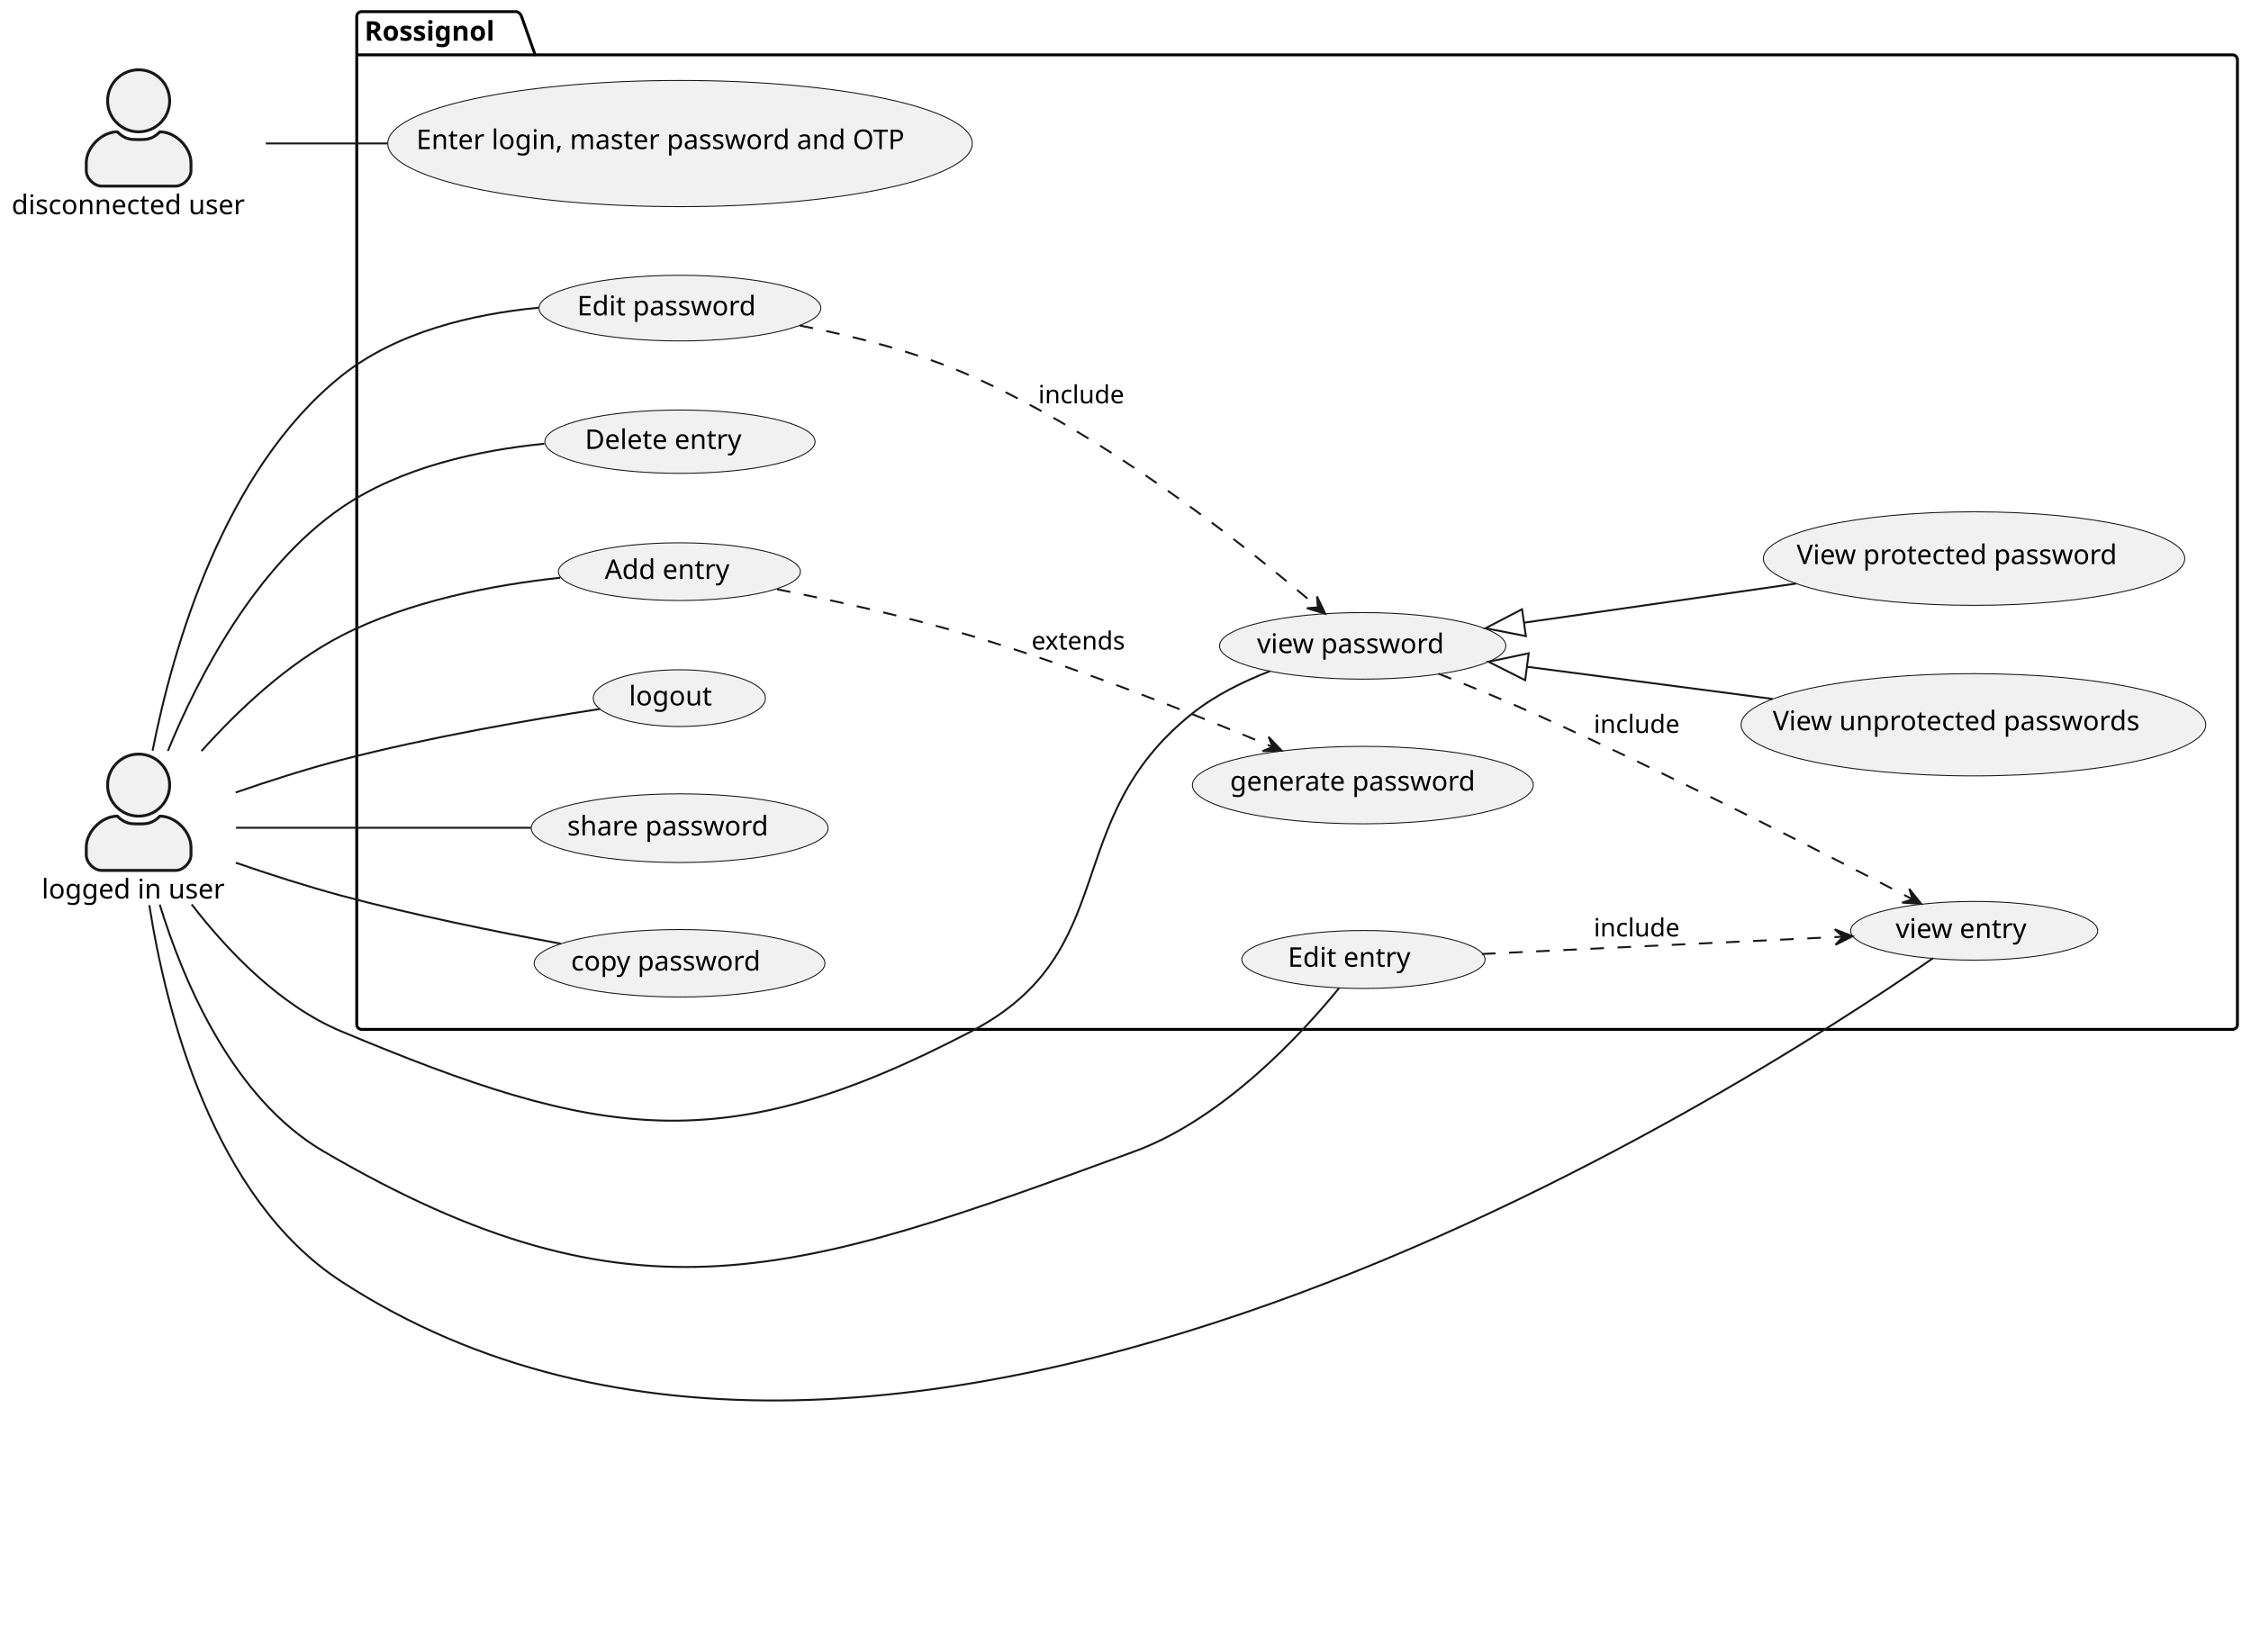
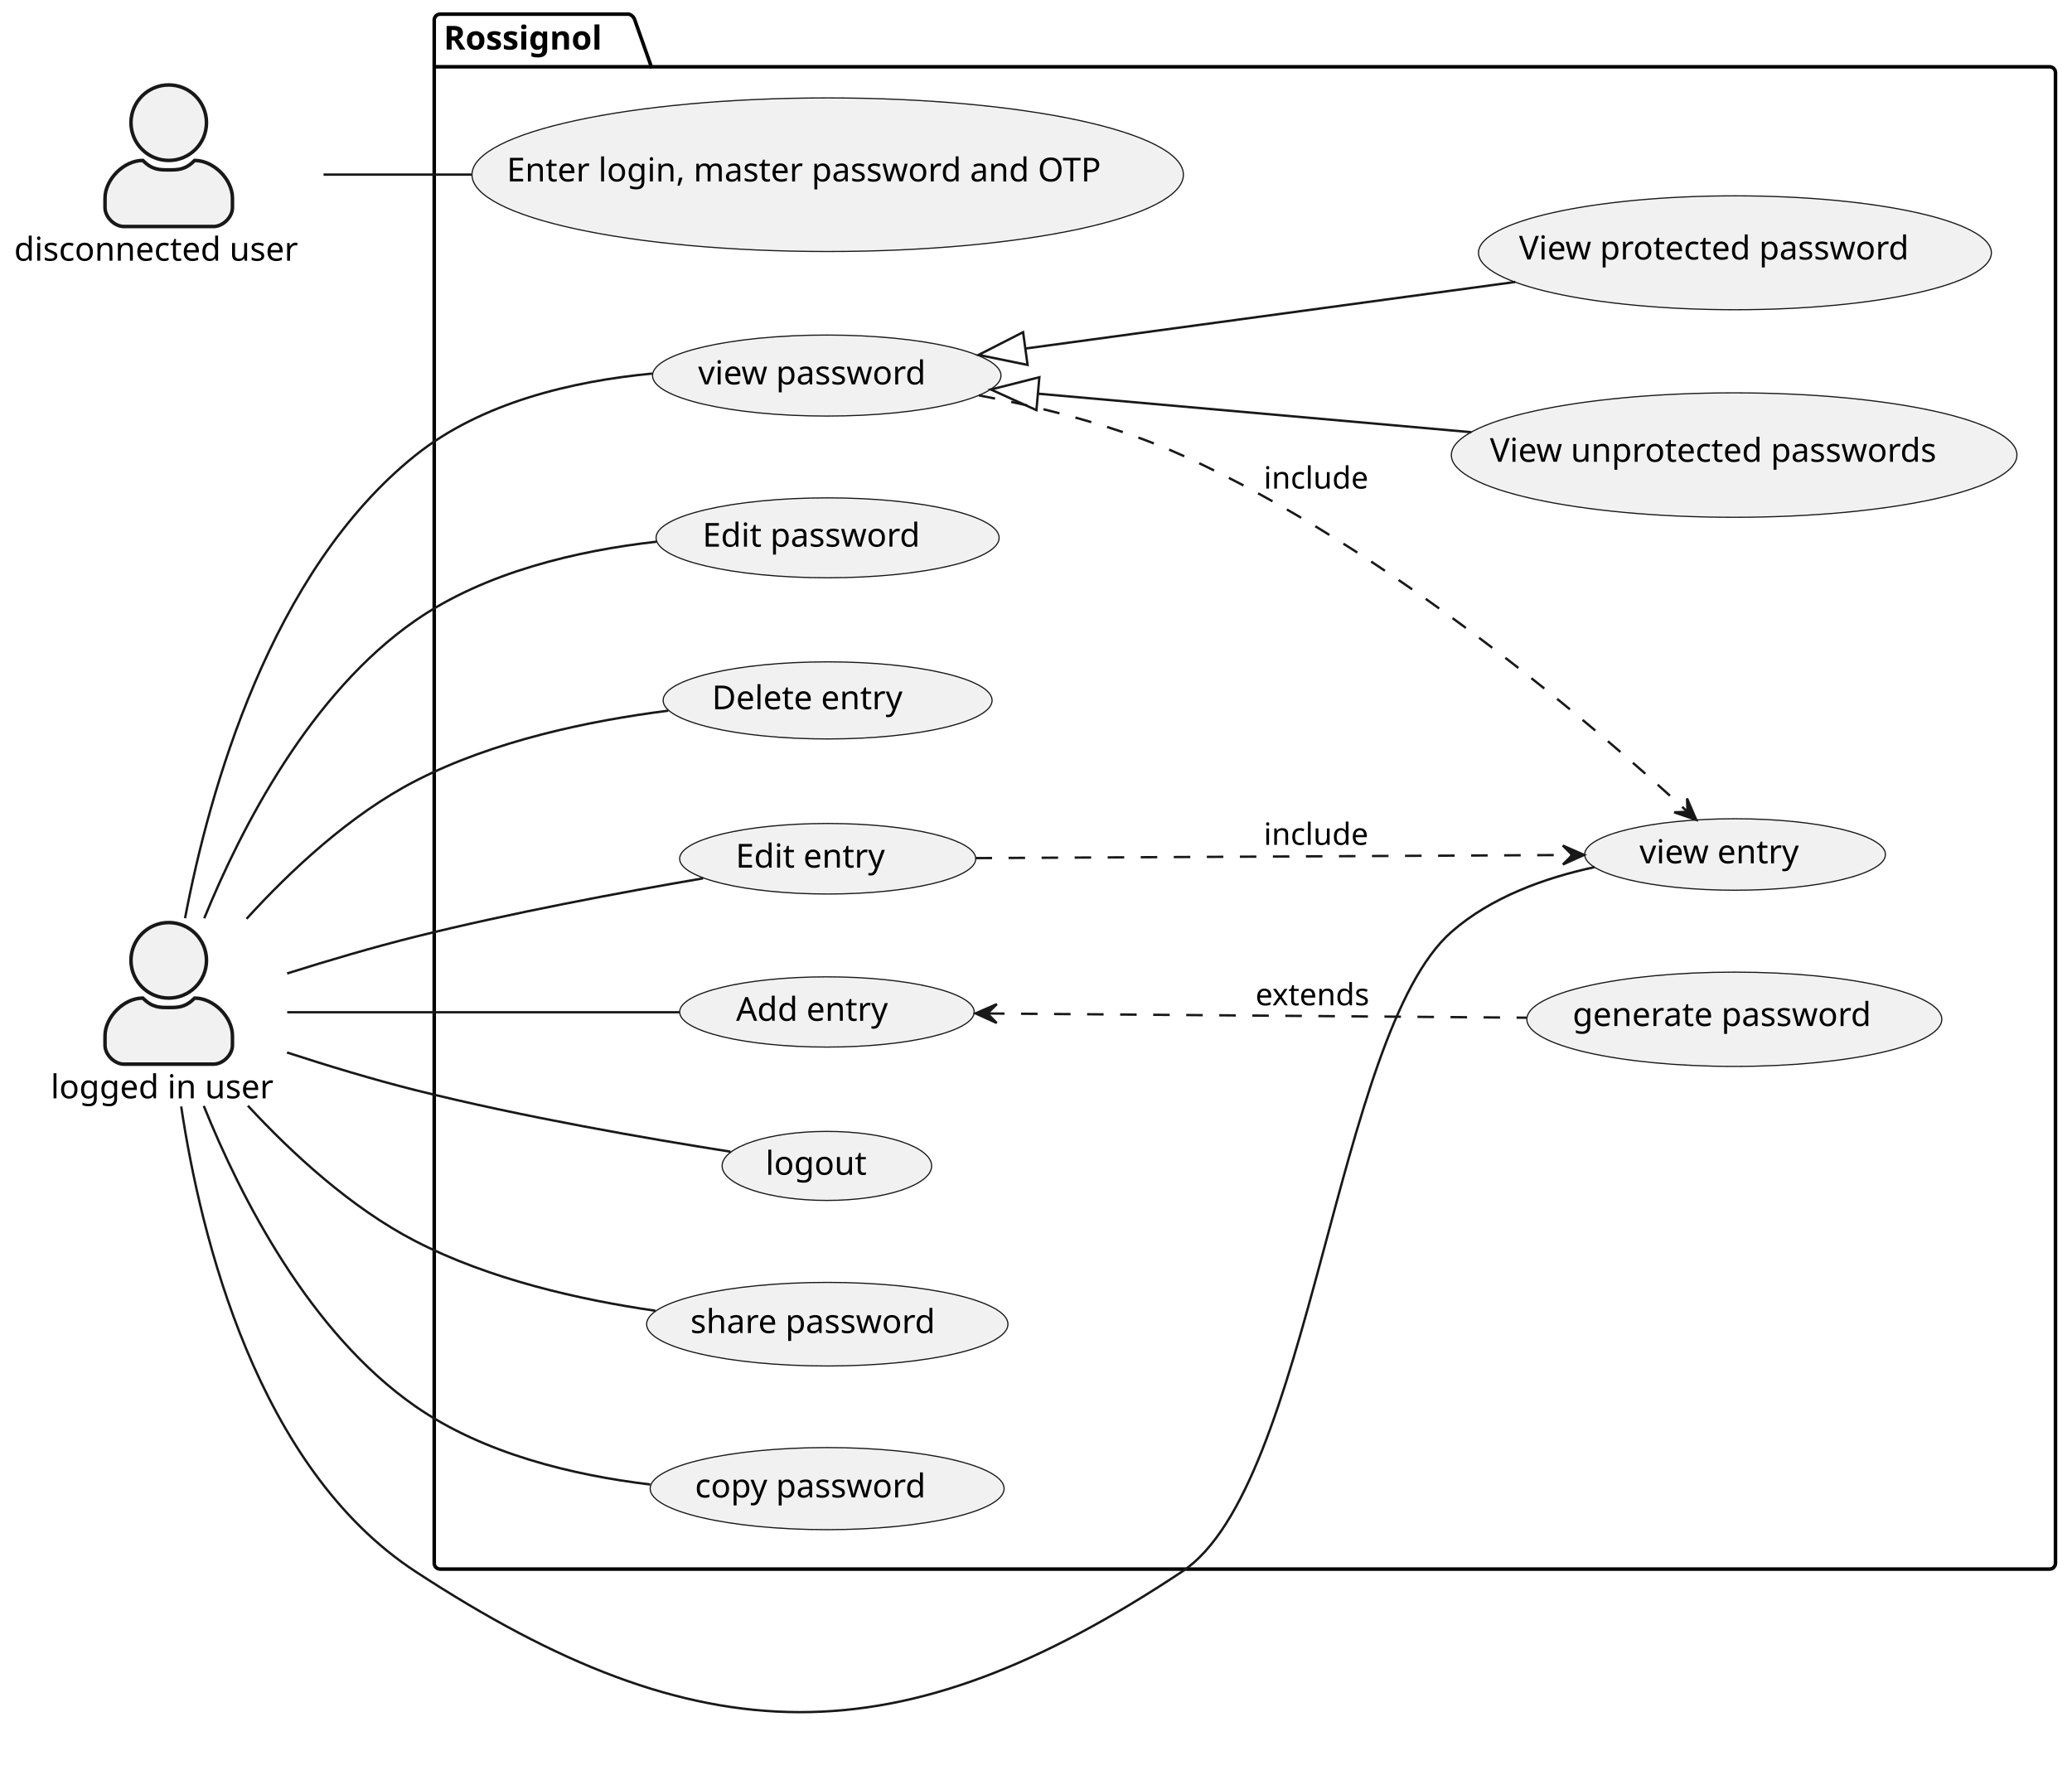
- <svg xmlns="http://www.w3.org/2000/svg" contentStyleType="text/css" height="852px" preserveAspectRatio="none" style="width:1161px;height:852px;background:#FFFFFF;" version="1.1" viewBox="0 0 1161 852" width="1161px" zoomAndPan="magnify">
+ <svg xmlns="http://www.w3.org/2000/svg" contentStyleType="text/css" height="752px" preserveAspectRatio="none" style="width:878px;height:752px;background:#FFFFFF;" version="1.1" viewBox="0 0 878 752" width="878px" zoomAndPan="magnify">
  <defs />
  <g>
    <g id="cluster_Rossignol">
-       <path d="M186.5,6 L266.5,6 A3.75,3.75 0 0 1 269,8.5 L276,28.297 L1151.5,28.297 A2.5,2.5 0 0 1 1154,30.797 L1154,528.5 A2.5,2.5 0 0 1 1151.5,531 L186.5,531 A2.5,2.5 0 0 1 184,528.5 L184,8.5 A2.5,2.5 0 0 1 186.5,6 " fill="none" style="stroke:#000000;stroke-width:1.5;" />
+       <path d="M186.5,6 L266.5,6 A3.75,3.75 0 0 1 269,8.5 L276,28.297 L868.5,28.297 A2.5,2.5 0 0 1 871,30.797 L871,662.5 A2.5,2.5 0 0 1 868.5,665 L186.5,665 A2.5,2.5 0 0 1 184,662.5 L184,8.5 A2.5,2.5 0 0 1 186.5,6 " fill="none" style="stroke:#000000;stroke-width:1.5;" />
      <line style="stroke:#000000;stroke-width:1.5;" x1="184" x2="276" y1="28.297" y2="28.297" />
      <text fill="#000000" font-family="sans-serif" font-size="14" font-weight="bold" lengthAdjust="spacing" textLength="79" x="188" y="20.995">Rossignol</text>
    </g>
    <g id="elem_UC1">
      <ellipse cx="350.729" cy="74.046" fill="#F1F1F1" rx="150.729" ry="32.546" style="stroke:#181818;stroke-width:0.5;" />
      <text fill="#000000" font-family="sans-serif" font-size="14" lengthAdjust="spacing" textLength="272" x="214.729" y="76.892">Enter login, master password and OTP</text>
    </g>
    <g id="elem_UC0">
-       <ellipse cx="702.834" cy="333.167" fill="#F1F1F1" rx="73.834" ry="17.167" style="stroke:#181818;stroke-width:0.5;" />
-       <text fill="#000000" font-family="sans-serif" font-size="14" lengthAdjust="spacing" textLength="103" x="648.334" y="336.914">view password</text>
+       <ellipse cx="350.334" cy="159.167" fill="#F1F1F1" rx="73.834" ry="17.167" style="stroke:#181818;stroke-width:0.5;" />
+       <text fill="#000000" font-family="sans-serif" font-size="14" lengthAdjust="spacing" textLength="103" x="295.834" y="162.914">view password</text>
    </g>
    <g id="elem_UCVE">
-       <ellipse cx="1018.225" cy="480.145" fill="#F1F1F1" rx="63.725" ry="15.145" style="stroke:#181818;stroke-width:0.5;" />
-       <text fill="#000000" font-family="sans-serif" font-size="14" lengthAdjust="spacing" textLength="75" x="977.725" y="483.892">view entry</text>
+       <ellipse cx="735.225" cy="362.145" fill="#F1F1F1" rx="63.725" ry="15.145" style="stroke:#181818;stroke-width:0.5;" />
+       <text fill="#000000" font-family="sans-serif" font-size="14" lengthAdjust="spacing" textLength="75" x="694.725" y="365.892">view entry</text>
    </g>
    <g id="elem_UC3">
-       <ellipse cx="1017.834" cy="373.867" fill="#F1F1F1" rx="119.834" ry="26.367" style="stroke:#181818;stroke-width:0.5;" />
-       <text fill="#000000" font-family="sans-serif" font-size="14" lengthAdjust="spacing" textLength="207" x="914.334" y="376.714">View unprotected passwords</text>
+       <ellipse cx="734.834" cy="192.867" fill="#F1F1F1" rx="119.834" ry="26.367" style="stroke:#181818;stroke-width:0.5;" />
+       <text fill="#000000" font-family="sans-serif" font-size="14" lengthAdjust="spacing" textLength="207" x="631.334" y="195.714">View unprotected passwords</text>
    </g>
    <g id="elem_UC4">
-       <ellipse cx="1018.17" cy="288.134" fill="#F1F1F1" rx="108.67" ry="24.134" style="stroke:#181818;stroke-width:0.5;" />
-       <text fill="#000000" font-family="sans-serif" font-size="14" lengthAdjust="spacing" textLength="183" x="926.67" y="290.981">View protected password</text>
+       <ellipse cx="735.17" cy="107.134" fill="#F1F1F1" rx="108.67" ry="24.134" style="stroke:#181818;stroke-width:0.5;" />
+       <text fill="#000000" font-family="sans-serif" font-size="14" lengthAdjust="spacing" textLength="183" x="643.67" y="109.981">View protected password</text>
    </g>
    <g id="elem_UCE">
-       <ellipse cx="350.687" cy="158.937" fill="#F1F1F1" rx="72.687" ry="16.937" style="stroke:#181818;stroke-width:0.5;" />
-       <text fill="#000000" font-family="sans-serif" font-size="14" lengthAdjust="spacing" textLength="100" x="297.687" y="162.685">Edit password</text>
+       <ellipse cx="350.687" cy="227.937" fill="#F1F1F1" rx="72.687" ry="16.937" style="stroke:#181818;stroke-width:0.5;" />
+       <text fill="#000000" font-family="sans-serif" font-size="14" lengthAdjust="spacing" textLength="100" x="297.687" y="231.685">Edit password</text>
    </g>
    <g id="elem_UCD">
-       <ellipse cx="350.695" cy="227.839" fill="#F1F1F1" rx="69.695" ry="16.339" style="stroke:#181818;stroke-width:0.5;" />
-       <text fill="#000000" font-family="sans-serif" font-size="14" lengthAdjust="spacing" textLength="92" x="301.695" y="231.587">Delete entry</text>
+       <ellipse cx="350.695" cy="296.839" fill="#F1F1F1" rx="69.695" ry="16.339" style="stroke:#181818;stroke-width:0.5;" />
+       <text fill="#000000" font-family="sans-serif" font-size="14" lengthAdjust="spacing" textLength="92" x="301.695" y="300.587">Delete entry</text>
    </g>
    <g id="elem_UCP">
-       <ellipse cx="703.235" cy="494.947" fill="#F1F1F1" rx="62.735" ry="14.947" style="stroke:#181818;stroke-width:0.5;" />
-       <text fill="#000000" font-family="sans-serif" font-size="14" lengthAdjust="spacing" textLength="72" x="664.235" y="498.695">Edit entry</text>
+       <ellipse cx="350.735" cy="363.947" fill="#F1F1F1" rx="62.735" ry="14.947" style="stroke:#181818;stroke-width:0.5;" />
+       <text fill="#000000" font-family="sans-serif" font-size="14" lengthAdjust="spacing" textLength="72" x="311.735" y="367.695">Edit entry</text>
    </g>
    <g id="elem_UCAE">
-       <ellipse cx="350.41" cy="294.882" fill="#F1F1F1" rx="62.41" ry="14.882" style="stroke:#181818;stroke-width:0.5;" />
-       <text fill="#000000" font-family="sans-serif" font-size="14" lengthAdjust="spacing" textLength="71" x="311.91" y="298.63">Add entry</text>
+       <ellipse cx="350.41" cy="428.882" fill="#F1F1F1" rx="62.41" ry="14.882" style="stroke:#181818;stroke-width:0.5;" />
+       <text fill="#000000" font-family="sans-serif" font-size="14" lengthAdjust="spacing" textLength="71" x="311.91" y="432.63">Add entry</text>
    </g>
    <g id="elem_UCX">
-       <ellipse cx="350.391" cy="360.13" fill="#F1F1F1" rx="44.391" ry="14.63" style="stroke:#181818;stroke-width:0.5;" />
-       <text fill="#000000" font-family="sans-serif" font-size="14" lengthAdjust="spacing" textLength="46" x="324.391" y="363.878">logout</text>
+       <ellipse cx="350.391" cy="494.13" fill="#F1F1F1" rx="44.391" ry="14.63" style="stroke:#181818;stroke-width:0.5;" />
+       <text fill="#000000" font-family="sans-serif" font-size="14" lengthAdjust="spacing" textLength="46" x="324.391" y="497.878">logout</text>
    </g>
    <g id="elem_USS">
-       <ellipse cx="350.561" cy="427.212" fill="#F1F1F1" rx="76.561" ry="17.712" style="stroke:#181818;stroke-width:0.5;" />
-       <text fill="#000000" font-family="sans-serif" font-size="14" lengthAdjust="spacing" textLength="110" x="292.561" y="430.96">share password</text>
+       <ellipse cx="350.561" cy="561.212" fill="#F1F1F1" rx="76.561" ry="17.712" style="stroke:#181818;stroke-width:0.5;" />
+       <text fill="#000000" font-family="sans-serif" font-size="14" lengthAdjust="spacing" textLength="110" x="292.561" y="564.96">share password</text>
    </g>
    <g id="elem_USCP">
-       <ellipse cx="350.495" cy="496.899" fill="#F1F1F1" rx="74.995" ry="17.399" style="stroke:#181818;stroke-width:0.5;" />
-       <text fill="#000000" font-family="sans-serif" font-size="14" lengthAdjust="spacing" textLength="106" x="294.495" y="500.647">copy password</text>
+       <ellipse cx="350.495" cy="630.899" fill="#F1F1F1" rx="74.995" ry="17.399" style="stroke:#181818;stroke-width:0.5;" />
+       <text fill="#000000" font-family="sans-serif" font-size="14" lengthAdjust="spacing" textLength="106" x="294.495" y="634.646">copy password</text>
    </g>
    <g id="elem_UPG">
-       <ellipse cx="702.913" cy="404.983" fill="#F1F1F1" rx="87.913" ry="19.983" style="stroke:#181818;stroke-width:0.5;" />
-       <text fill="#000000" font-family="sans-serif" font-size="14" lengthAdjust="spacing" textLength="137" x="634.413" y="407.829">generate password</text>
+       <ellipse cx="734.913" cy="431.983" fill="#F1F1F1" rx="87.913" ry="19.983" style="stroke:#181818;stroke-width:0.5;" />
+       <text fill="#000000" font-family="sans-serif" font-size="14" lengthAdjust="spacing" textLength="137" x="666.413" y="434.829">generate password</text>
    </g>
    <g id="elem_duser">
      <ellipse cx="71.5" cy="52" fill="#F1F1F1" rx="16" ry="16" style="stroke:#181818;stroke-width:1.5;" />
      <path d="M71.5,72 C75.5,72 78.5,72 82.5,68 C90.5,68 98.5,76 98.5,84 L98.5,88 C98.5,92 94.5,96 90.5,96 L52.5,96 C48.5,96 44.5,92 44.5,88 L44.5,84 C44.5,76 52.5,68 60.5,68 C64.5,72 67.5,72 71.5,72 " fill="#F1F1F1" style="stroke:#181818;stroke-width:1.5;" />
      <text fill="#000000" font-family="sans-serif" font-size="14" lengthAdjust="spacing" textLength="131" x="6" y="110.495">disconnected user</text>
    </g>
    <g id="elem_luser">
-       <ellipse cx="71.5" cy="405" fill="#F1F1F1" rx="16" ry="16" style="stroke:#181818;stroke-width:1.5;" />
-       <path d="M71.5,425 C75.5,425 78.5,425 82.5,421 C90.5,421 98.5,429 98.5,437 L98.5,441 C98.5,445 94.5,449 90.5,449 L52.5,449 C48.5,449 44.5,445 44.5,441 L44.5,437 C44.5,429 52.5,421 60.5,421 C64.5,425 67.5,425 71.5,425 " fill="#F1F1F1" style="stroke:#181818;stroke-width:1.5;" />
-       <text fill="#000000" font-family="sans-serif" font-size="14" lengthAdjust="spacing" textLength="100" x="21.5" y="463.495">logged in user</text>
+       <ellipse cx="71.5" cy="407" fill="#F1F1F1" rx="16" ry="16" style="stroke:#181818;stroke-width:1.5;" />
+       <path d="M71.5,427 C75.5,427 78.5,427 82.5,423 C90.5,423 98.5,431 98.5,439 L98.5,443 C98.5,447 94.5,451 90.5,451 L52.5,451 C48.5,451 44.5,447 44.5,443 L44.5,439 C44.5,431 52.5,423 60.5,423 C64.5,427 67.5,427 71.5,427 " fill="#F1F1F1" style="stroke:#181818;stroke-width:1.5;" />
+       <text fill="#000000" font-family="sans-serif" font-size="14" lengthAdjust="spacing" textLength="100" x="21.5" y="465.495">logged in user</text>
    </g>
    <g id="link_duser_UC1">
      <path d="M137.095,74 C156.119,74 177.774,74 199.809,74 " fill="none" id="duser-UC1" style="stroke:#181818;stroke-width:1.0;" />
    </g>
    <g id="link_luser_UCX">
-       <path d="M121.55,408.803 C138.624,402.9 158.009,396.676 176,392 C221.209,380.252 274.124,371.145 309.521,365.702 " fill="none" id="luser-UCX" style="stroke:#181818;stroke-width:1.0;" />
+       <path d="M121.622,446.061 C138.702,451.618 158.071,457.507 176,462 C221.309,473.353 274.205,482.536 309.571,488.105 " fill="none" id="luser-UCX" style="stroke:#181818;stroke-width:1.0;" />
    </g>
    <g id="link_luser_UC0">
-       <path d="M98.85,466.524 C117.284,490.402 144.241,518.711 176,532 C309.25,587.756 372.99,598.916 501,532 C579.669,490.877 545.582,423.327 615,368 C626.713,358.665 641.243,351.519 655.053,346.195 " fill="none" id="luser-UC0" style="stroke:#181818;stroke-width:1.0;" />
+       <path d="M78.416,389.142 C88.528,335.848 114.377,242.376 176,193 C204.026,170.544 242.675,161.512 276.382,158.325 " fill="none" id="luser-UC0" style="stroke:#181818;stroke-width:1.0;" />
    </g>
    <g id="link_UC0_UC3">
-       <path d="M787.586,343.949 C826.512,349.048 873.189,355.162 914.248,360.541 " fill="none" id="UC0-backto-UC3" style="stroke:#181818;stroke-width:1.0;" />
-       <polygon fill="none" points="786.639,350.885,767.717,341.347,788.457,337.004,786.639,350.885" style="stroke:#181818;stroke-width:1.0;" />
+       <path d="M439.986,166.865 C494.626,171.722 565.183,177.994 623.481,183.176 " fill="none" id="UC0-backto-UC3" style="stroke:#181818;stroke-width:1.0;" />
+       <polygon fill="none" points="439.185,173.822,419.883,165.078,440.425,159.877,439.185,173.822" style="stroke:#181818;stroke-width:1.0;" />
    </g>
    <g id="link_UC0_UC4">
-       <path d="M786.189,321.184 C829.283,314.988 882.167,307.385 926.437,301.021 " fill="none" id="UC0-backto-UC4" style="stroke:#181818;stroke-width:1.0;" />
-       <polygon fill="none" points="787.006,328.138,766.213,324.056,785.013,314.281,787.006,328.138" style="stroke:#181818;stroke-width:1.0;" />
+       <path d="M434.507,147.715 C495.693,139.397 578.918,128.083 642.108,119.492 " fill="none" id="UC0-backto-UC4" style="stroke:#181818;stroke-width:1.0;" />
+       <polygon fill="none" points="435.423,154.655,414.662,150.413,433.537,140.783,435.423,154.655" style="stroke:#181818;stroke-width:1.0;" />
    </g>
    <g id="link_luser_UCD">
-       <path d="M86.583,387.36 C102.31,349.079 131.548,292.545 176,262 C206.484,241.054 246.711,232.293 280.755,228.888 " fill="none" id="luser-UCD" style="stroke:#181818;stroke-width:1.0;" />
+       <path d="M104.469,389.408 C123.183,368.866 148.504,345.169 176,331 C209.015,313.987 249.581,305.461 283.184,301.2 " fill="none" id="luser-UCD" style="stroke:#181818;stroke-width:1.0;" />
    </g>
    <g id="link_luser_UCE">
-       <path d="M78.7,387.238 C89.096,334.59 115.226,242.737 176,194 C204.407,171.22 243.691,162.03 277.695,158.729 " fill="none" id="luser-UCE" style="stroke:#181818;stroke-width:1.0;" />
+       <path d="M86.555,389.176 C102.26,350.706 131.481,293.862 176,263 C205.673,242.429 244.658,233.369 278.155,229.586 " fill="none" id="luser-UCE" style="stroke:#181818;stroke-width:1.0;" />
    </g>
    <g id="link_luser_UCP">
-       <path d="M82.395,466.646 C94.764,506.792 120.236,566.731 167,594 C327.485,687.585 410.557,657.9 585,594 C631.222,577.069 671.74,532.908 690.659,509.714 " fill="none" id="luser-UCP" style="stroke:#181818;stroke-width:1.0;" />
+       <path d="M121.67,412.564 C138.754,407.184 158.114,401.451 176,397 C216.614,386.892 263.244,378.182 297.928,372.252 " fill="none" id="luser-UCP" style="stroke:#181818;stroke-width:1.0;" />
    </g>
    <g id="link_luser_USS">
-       <path d="M121.703,427 C163.912,427 225.411,427 273.873,427 " fill="none" id="luser-USS" style="stroke:#181818;stroke-width:1.0;" />
+       <path d="M105.026,468.611 C123.727,488.811 148.858,512.006 176,526 C207.272,542.123 245.279,550.825 277.739,555.519 " fill="none" id="luser-USS" style="stroke:#181818;stroke-width:1.0;" />
    </g>
    <g id="link_luser_UCAE">
-       <path d="M103.915,387.437 C122.638,366.551 148.146,342.345 176,328 C210.892,310.031 254.267,301.781 288.919,298.024 " fill="none" id="luser-UCAE" style="stroke:#181818;stroke-width:1.0;" />
+       <path d="M121.703,429 C168.11,429 237.833,429 287.912,429 " fill="none" id="luser-UCAE" style="stroke:#181818;stroke-width:1.0;" />
    </g>
    <g id="link_luser_USCP">
-       <path d="M121.596,445.026 C138.673,450.915 158.048,457.175 176,462 C213.242,472.01 255.667,480.617 289.242,486.791 " fill="none" id="luser-USCP" style="stroke:#181818;stroke-width:1.0;" />
+       <path d="M86.344,468.697 C101.963,507.4 131.19,564.846 176,596 C204.888,616.084 242.643,625.204 275.554,629.149 " fill="none" id="luser-USCP" style="stroke:#181818;stroke-width:1.0;" />
    </g>
    <g id="link_luser_UCVE">
-       <path d="M77.016,466.916 C85.584,521.579 109.739,617.855 176,661 C459.166,845.382 898.705,562.479 997.039,494.236 " fill="none" id="luser-UCVE" style="stroke:#181818;stroke-width:1.0;" />
+       <path d="M76.776,468.943 C85.079,524.202 108.942,622.111 176,666 C296.86,745.101 380.679,745.919 501,666 C555.422,629.852 565.949,438.156 615,395 C631.74,380.271 654.518,372.064 675.666,367.509 " fill="none" id="luser-UCVE" style="stroke:#181818;stroke-width:1.0;" />
    </g>
    <g id="link_UC0_UCVE">
-       <path d="M741.953,347.528 C757.296,353.593 775.103,360.876 791,368 C861.943,399.792 943.178,441.352 986.312,463.844 " fill="none" id="UC0-to-UCVE" style="stroke:#181818;stroke-width:1.0;stroke-dasharray:7.0,7.0;" />
-       <polygon fill="#181818" points="990.874,466.225,984.747,458.514,986.442,463.911,981.045,465.606,990.874,466.225" style="stroke:#181818;stroke-width:1.0;" />
-       <text fill="#000000" font-family="sans-serif" font-size="13" lengthAdjust="spacing" textLength="45" x="822" y="378.067">include</text>
+       <path d="M414.786,167.557 C442.124,172.718 473.969,180.747 501,193 C589.048,232.909 677.077,309.007 714.837,343.811 " fill="none" id="UC0-to-UCVE" style="stroke:#181818;stroke-width:1.0;stroke-dasharray:7.0,7.0;" />
+       <polygon fill="#181818" points="718.762,347.447,714.878,338.396,715.094,344.049,709.441,344.265,718.762,347.447" style="stroke:#181818;stroke-width:1.0;" />
+       <text fill="#000000" font-family="sans-serif" font-size="13" lengthAdjust="spacing" textLength="45" x="535.5" y="207.067">include</text>
    </g>
    <g id="link_UCP_UCVE">
-       <path d="M764.35,492.108 C817.612,489.556 895.135,485.84 950.239,483.2 " fill="none" id="UCP-to-UCVE" style="stroke:#181818;stroke-width:1.0;stroke-dasharray:7.0,7.0;" />
-       <polygon fill="#181818" points="955.5,482.948,946.319,479.382,950.506,483.187,946.701,487.373,955.5,482.948" style="stroke:#181818;stroke-width:1.0;" />
-       <text fill="#000000" font-family="sans-serif" font-size="13" lengthAdjust="spacing" textLength="45" x="822" y="483.067">include</text>
-     </g>
-     <g id="link_UCE_UC0">
-       <path d="M412.46,167.916 C440.25,173.318 473.1,181.624 501,194 C571.809,225.41 643.855,282.719 679.357,313.009 " fill="none" id="UCE-to-UC0" style="stroke:#181818;stroke-width:1.0;stroke-dasharray:7.0,7.0;" />
-       <polygon fill="#181818" points="683.502,316.565,679.275,307.669,679.707,313.31,674.067,313.742,683.502,316.565" style="stroke:#181818;stroke-width:1.0;" />
-       <text fill="#000000" font-family="sans-serif" font-size="13" lengthAdjust="spacing" textLength="45" x="535.5" y="208.067">include</text>
+       <path d="M413.38,363.676 C482.655,363.314 594.561,362.729 666.17,362.354 " fill="none" id="UCP-to-UCVE" style="stroke:#181818;stroke-width:1.0;stroke-dasharray:7.0,7.0;" />
+       <polygon fill="#181818" points="671.255,362.328,662.235,358.374,666.255,362.354,662.276,366.374,671.255,362.328" style="stroke:#181818;stroke-width:1.0;" />
+       <text fill="#000000" font-family="sans-serif" font-size="13" lengthAdjust="spacing" textLength="45" x="535.5" y="358.067">include</text>
    </g>
    <g id="link_UCAE_UPG">
-       <path d="M400.786,303.963 C430.162,309.778 468.032,318.107 501,328 C555.342,344.308 615.926,368.357 656.234,385.228 " fill="none" id="UCAE-to-UPG" style="stroke:#181818;stroke-width:1.0;stroke-dasharray:7.0,7.0;" />
-       <polygon fill="#181818" points="661.047,387.249,654.297,380.077,656.437,385.313,651.2,387.453,661.047,387.249" style="stroke:#181818;stroke-width:1.0;" />
-       <text fill="#000000" font-family="sans-serif" font-size="13" lengthAdjust="spacing" textLength="52" x="532" y="335.067">extends</text>
+       <path d="M418.654,429.526 C482.096,430.024 577.602,430.773 646.882,431.317 " fill="none" id="UCAE-backto-UPG" style="stroke:#181818;stroke-width:1.0;stroke-dasharray:7.0,7.0;" />
+       <polygon fill="#181818" points="413.38,429.485,422.348,433.557,418.38,429.525,422.412,425.557,413.38,429.485" style="stroke:#181818;stroke-width:1.0;" />
+       <text fill="#000000" font-family="sans-serif" font-size="13" lengthAdjust="spacing" textLength="52" x="532" y="426.067">extends</text>
    </g>
  </g>
</svg>
